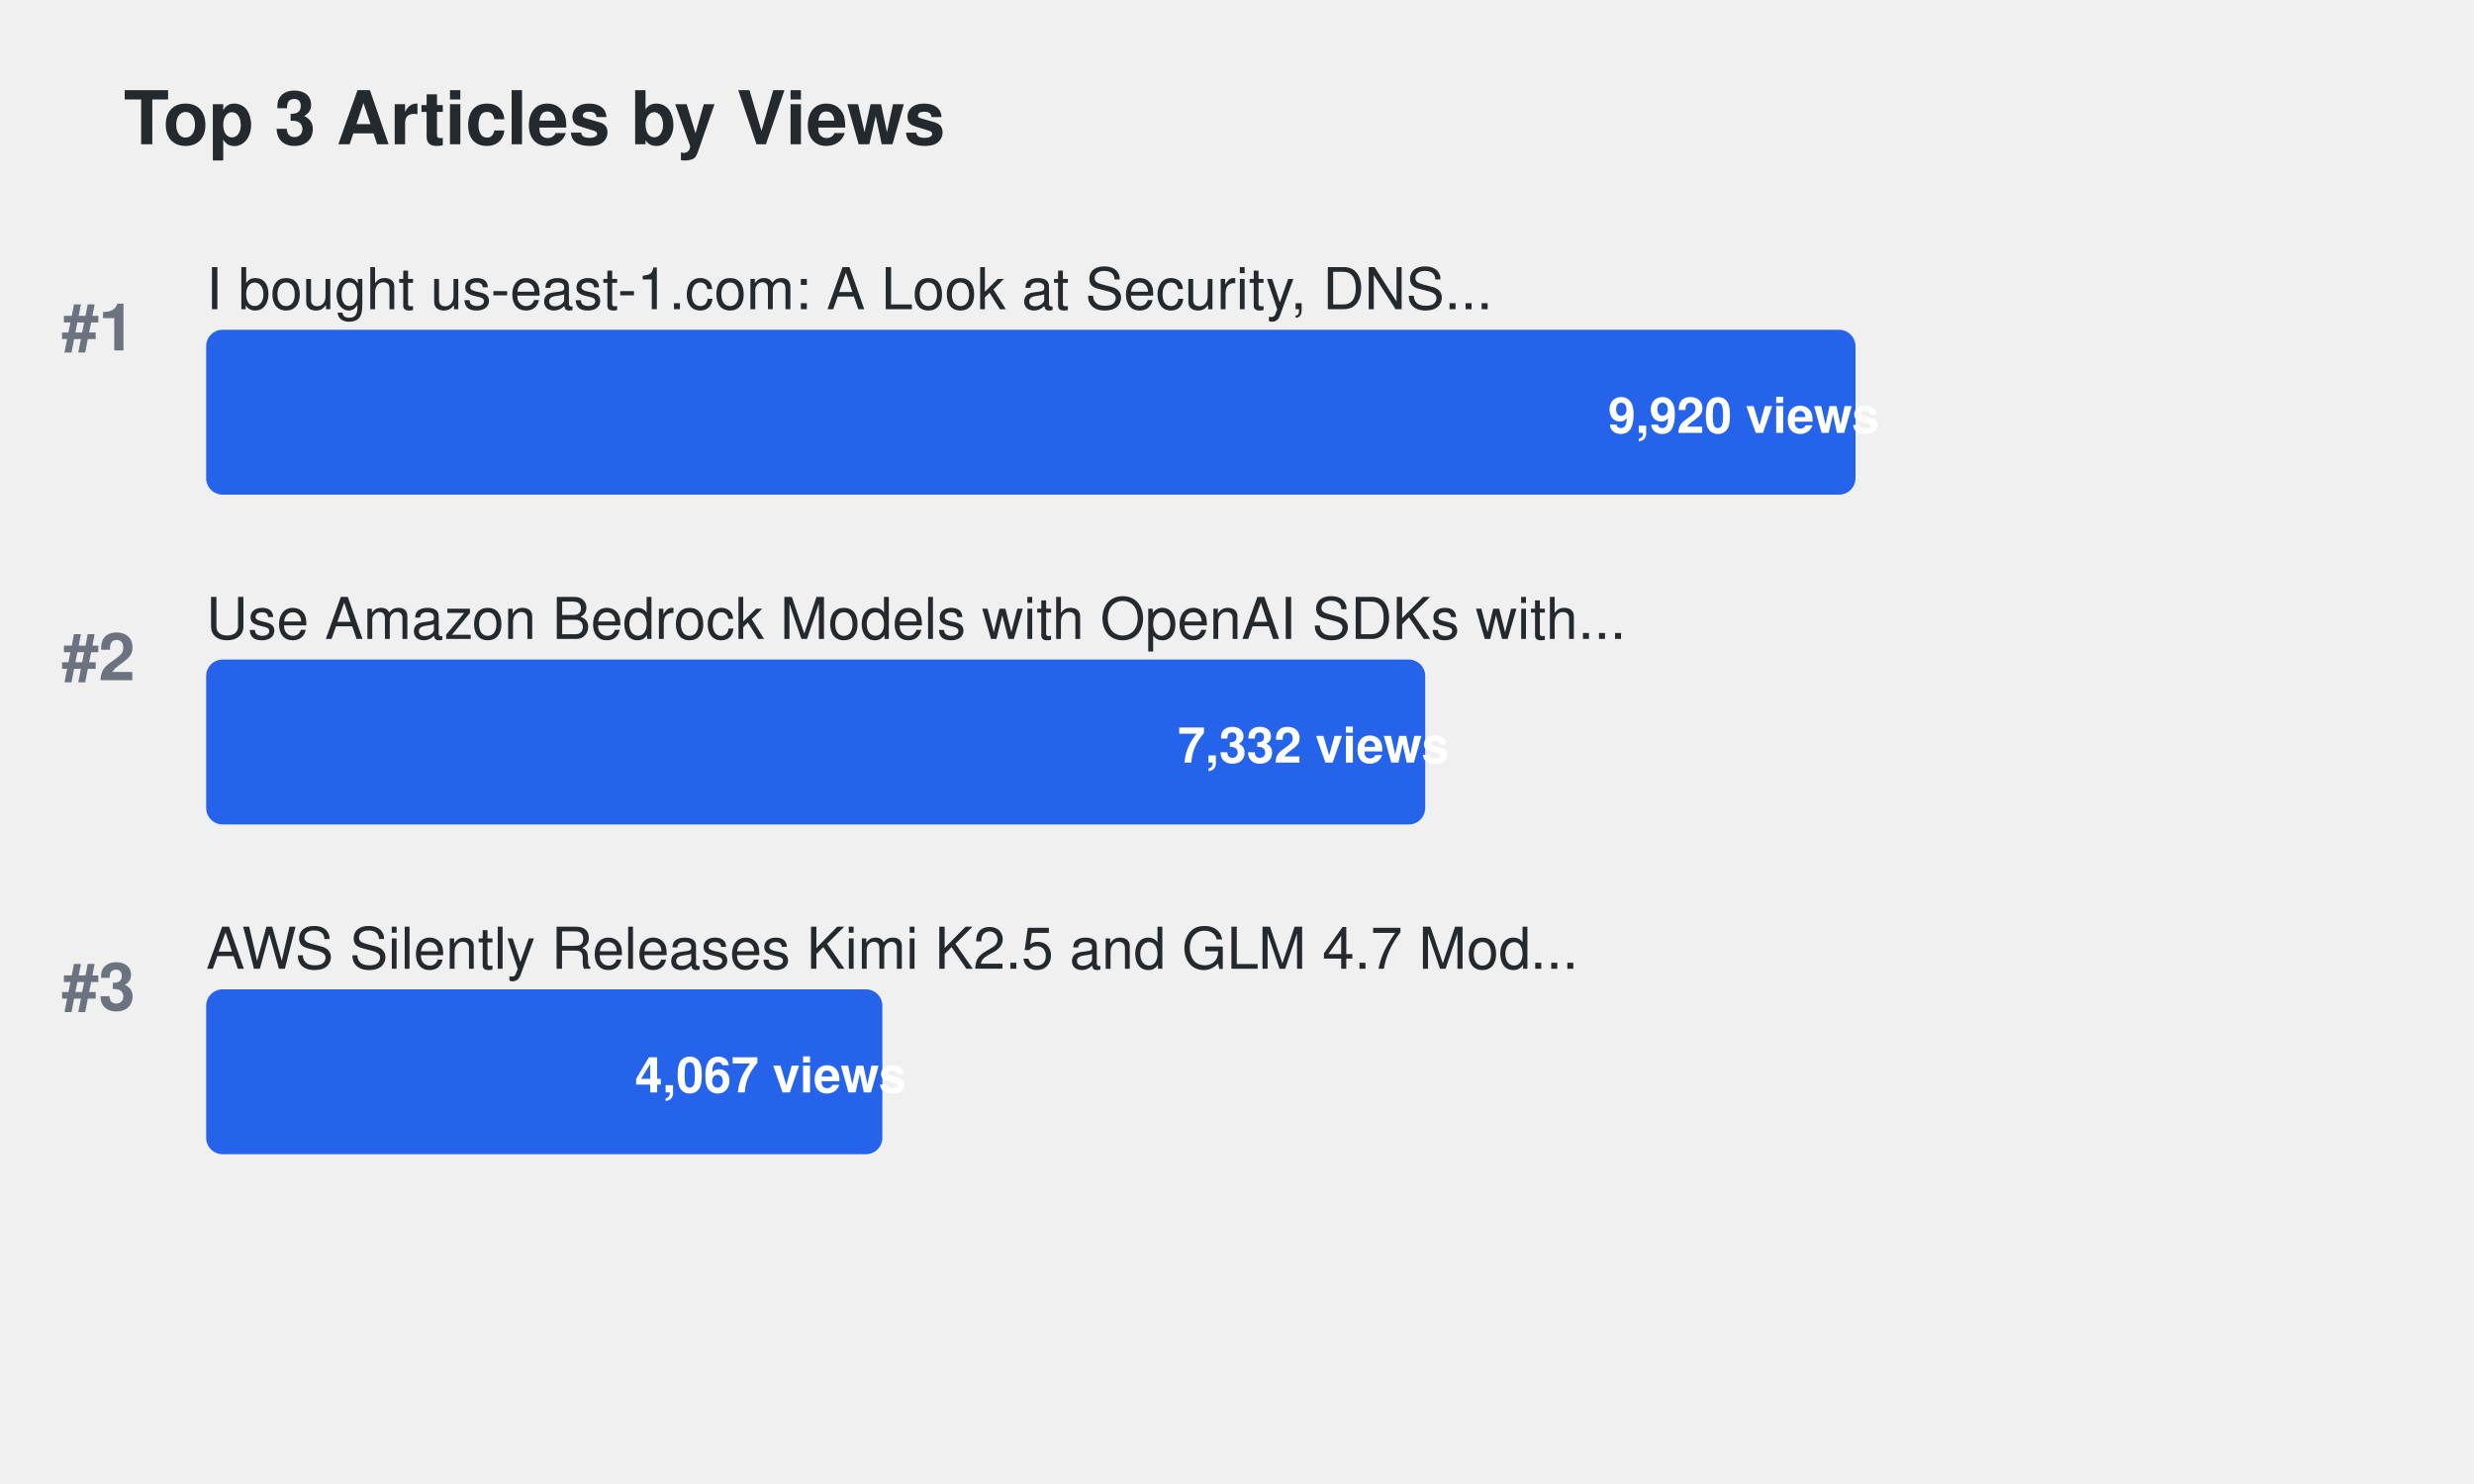
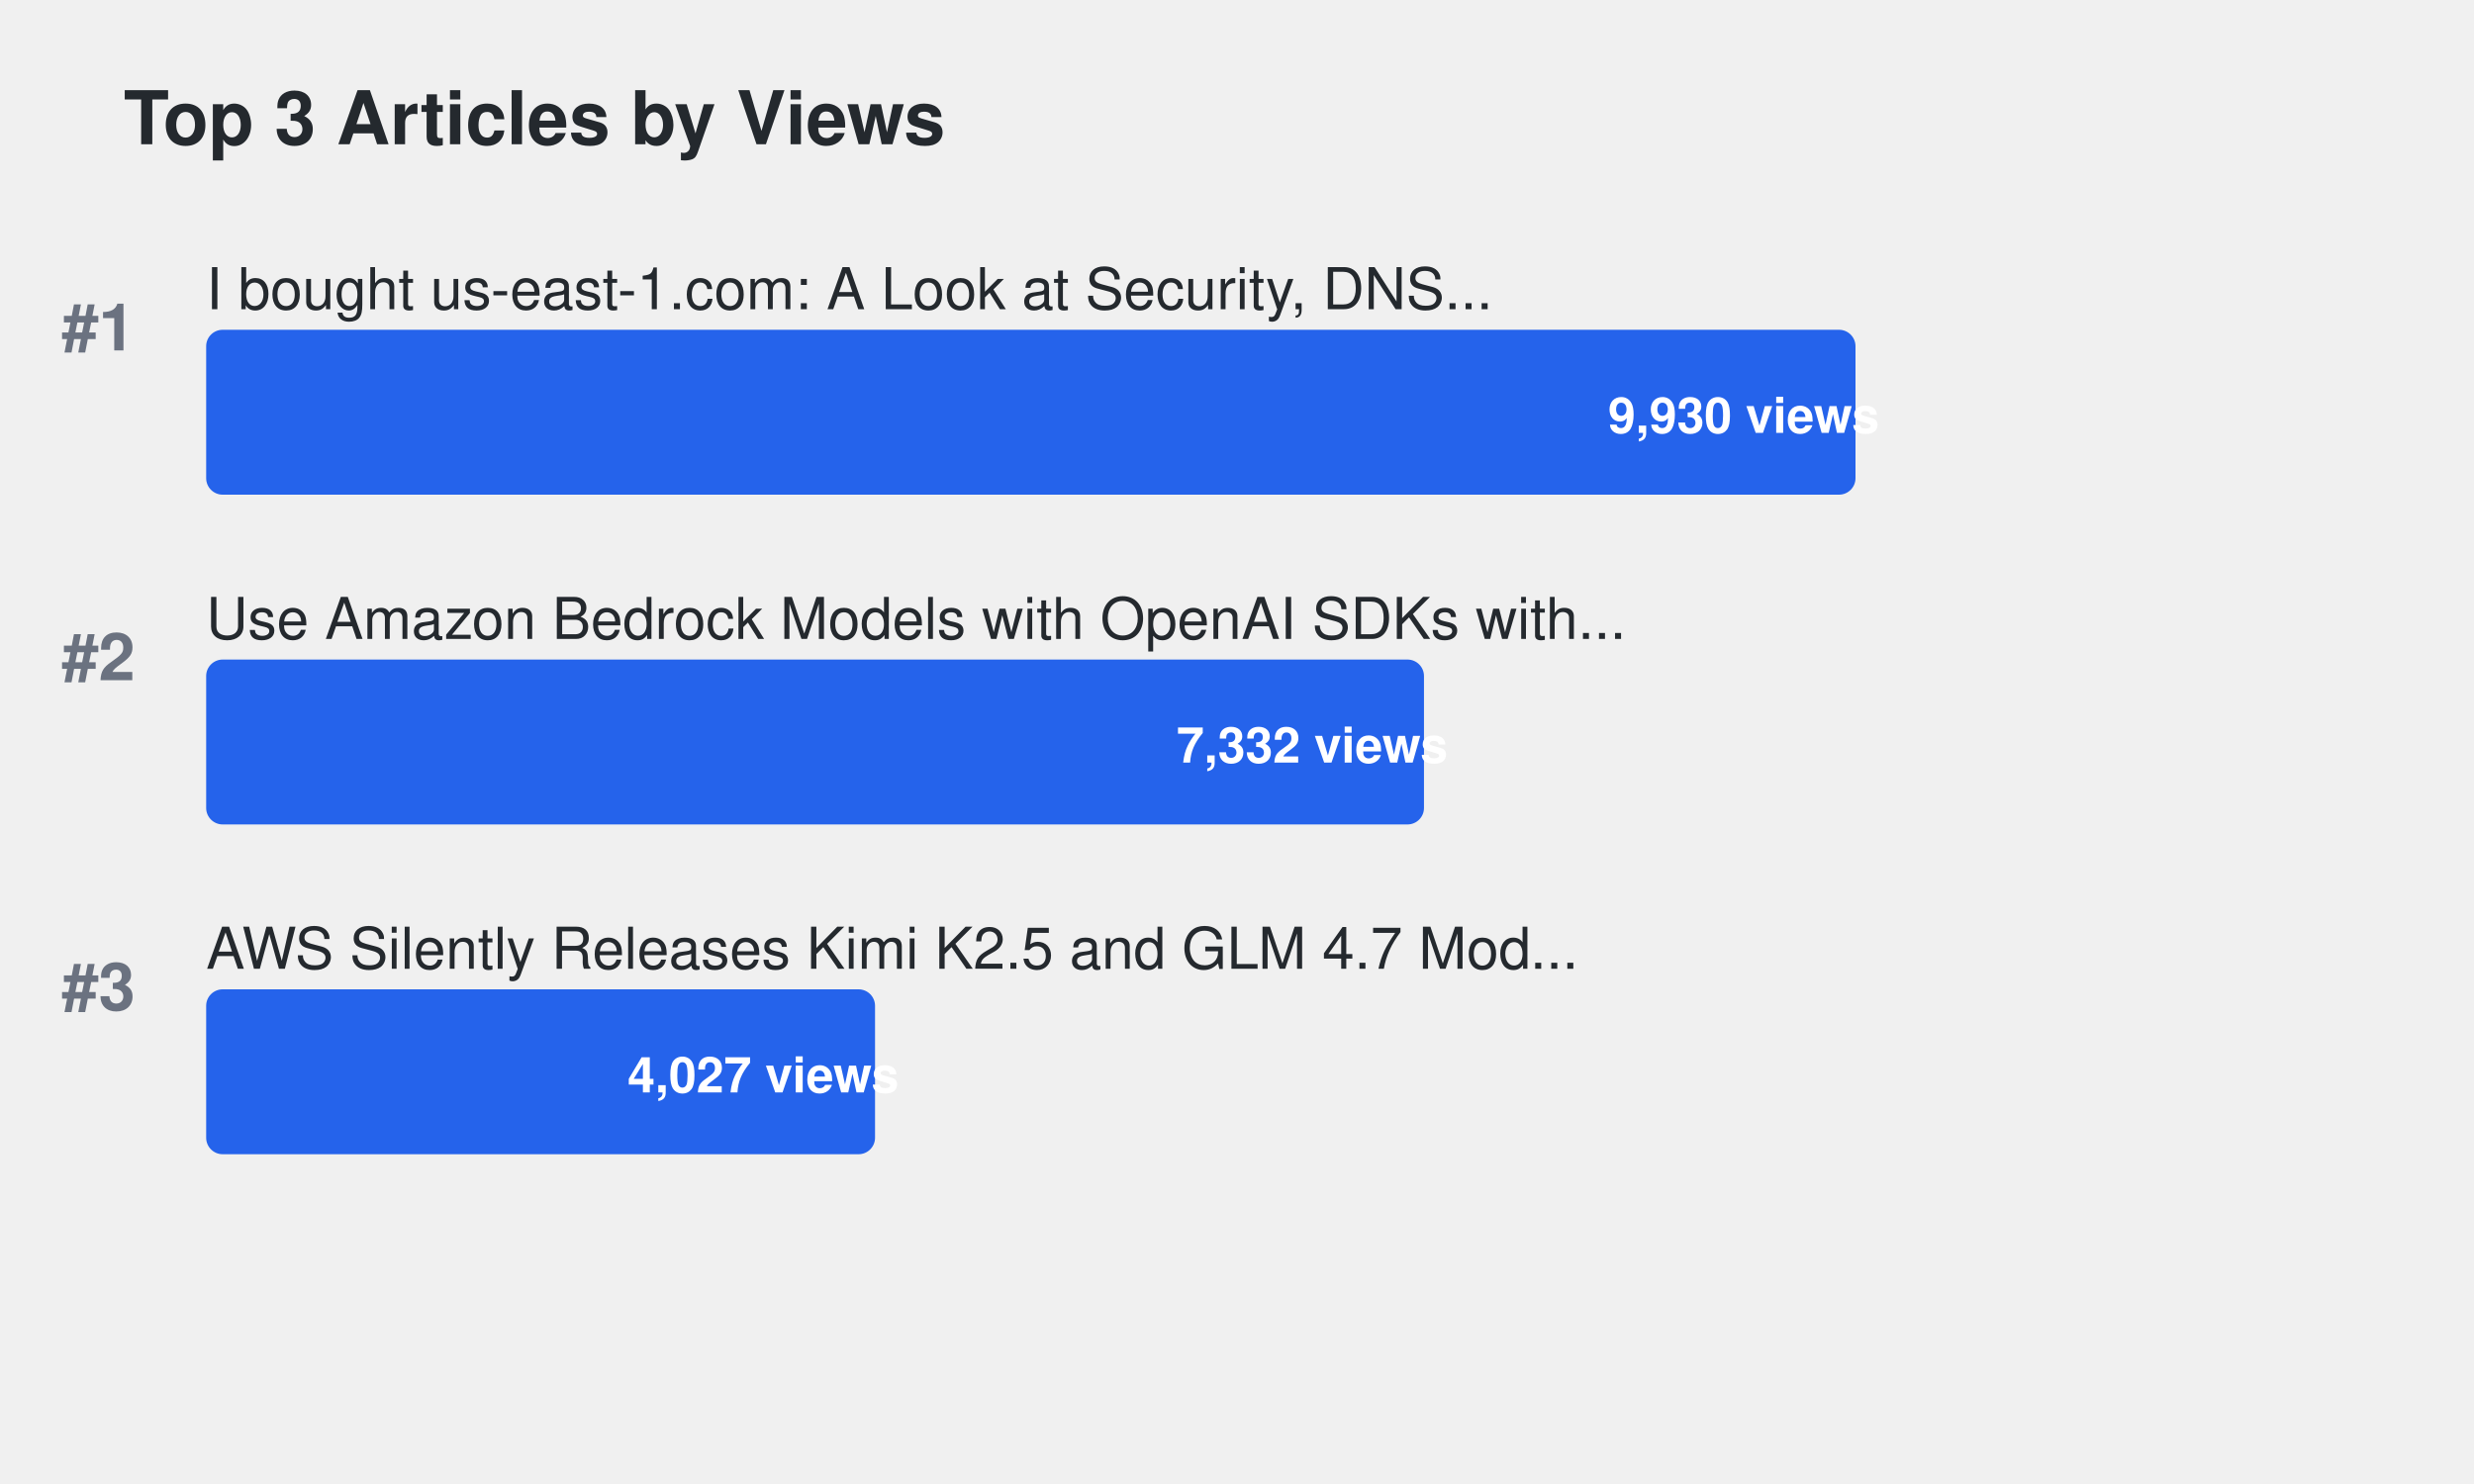
<svg xmlns="http://www.w3.org/2000/svg" width="600" height="360">
  <defs>
    <style>
.title { font-family: -apple-system, BlinkMacSystemFont, "Segoe UI", Helvetica, Arial, sans-serif; font-size: 18px; font-weight: 600; fill: #24292e; }
.article-title { font-family: -apple-system, BlinkMacSystemFont, "Segoe UI", Helvetica, Arial, sans-serif; font-size: 14px; font-weight: 500; fill: #24292e; }
.metric-value { font-family: -apple-system, BlinkMacSystemFont, "Segoe UI", Helvetica, Arial, sans-serif; font-size: 12px; font-weight: 600; fill: #ffffff; }
.rank { font-family: -apple-system, BlinkMacSystemFont, "Segoe UI", Helvetica, Arial, sans-serif; font-size: 16px; font-weight: 700; fill: #6b7280; }
.bar { rx: 4; ry: 4; }
.bar:hover { opacity: 0.8; cursor: pointer; }
a { text-decoration: none; }
a:hover .article-title { fill: #0969da; text-decoration: underline; }
a:hover .bar { opacity: 0.9; }
</style>
  </defs>
  <text x="30" y="35" class="title">Top 3 Articles by Views</text>
  <text x="15" y="85" class="rank">#1</text>
  <a href="https://dev.to/aws-builders/i-bought-us-east-1com-a-look-at-security-dns-traffic-and-protecting-aws-users-15ng" target="_blank">
    <text x="50" y="75" class="article-title">I bought us-east-1.com: A Look at Security, DNS...</text>
    <rect x="50" y="80" width="400.0" height="40" fill="#2563eb" class="bar">
</rect>
-     <text x="390.0" y="105" class="metric-value" fill="#ffffff">9,920 views</text>
+     <text x="390.0" y="105" class="metric-value" fill="#ffffff">9,930 views</text>
  </a>
  <text x="15" y="165" class="rank">#2</text>
  <a href="https://dev.to/aws-builders/use-amazon-bedrock-models-via-an-openai-api-compatible-serverless-endpoint-now-without-fixed-cost-5hf5" target="_blank">
    <text x="50" y="155" class="article-title">Use Amazon Bedrock Models with OpenAI SDKs with...</text>
-     <rect x="50" y="160" width="295.645" height="40" fill="#2563eb" class="bar">
+     <rect x="50" y="160" width="295.347" height="40" fill="#2563eb" class="bar">
</rect>
-     <text x="285.645" y="185" class="metric-value" fill="#ffffff">7,332 views</text>
+     <text x="285.347" y="185" class="metric-value" fill="#ffffff">7,332 views</text>
  </a>
  <text x="15" y="245" class="rank">#3</text>
  <a href="https://dev.to/aws-builders/aws-silently-releases-kimi-k25-and-glm-47-models-to-bedrock-1514" target="_blank">
    <text x="50" y="235" class="article-title">AWS Silently Releases Kimi K2.5 and GLM 4.7 Mod...</text>
-     <rect x="50" y="240" width="163.992" height="40" fill="#2563eb" class="bar">
+     <rect x="50" y="240" width="162.216" height="40" fill="#2563eb" class="bar">
</rect>
-     <text x="153.992" y="265" class="metric-value" fill="#ffffff">4,067 views</text>
+     <text x="152.216" y="265" class="metric-value" fill="#ffffff">4,027 views</text>
  </a>
</svg>
